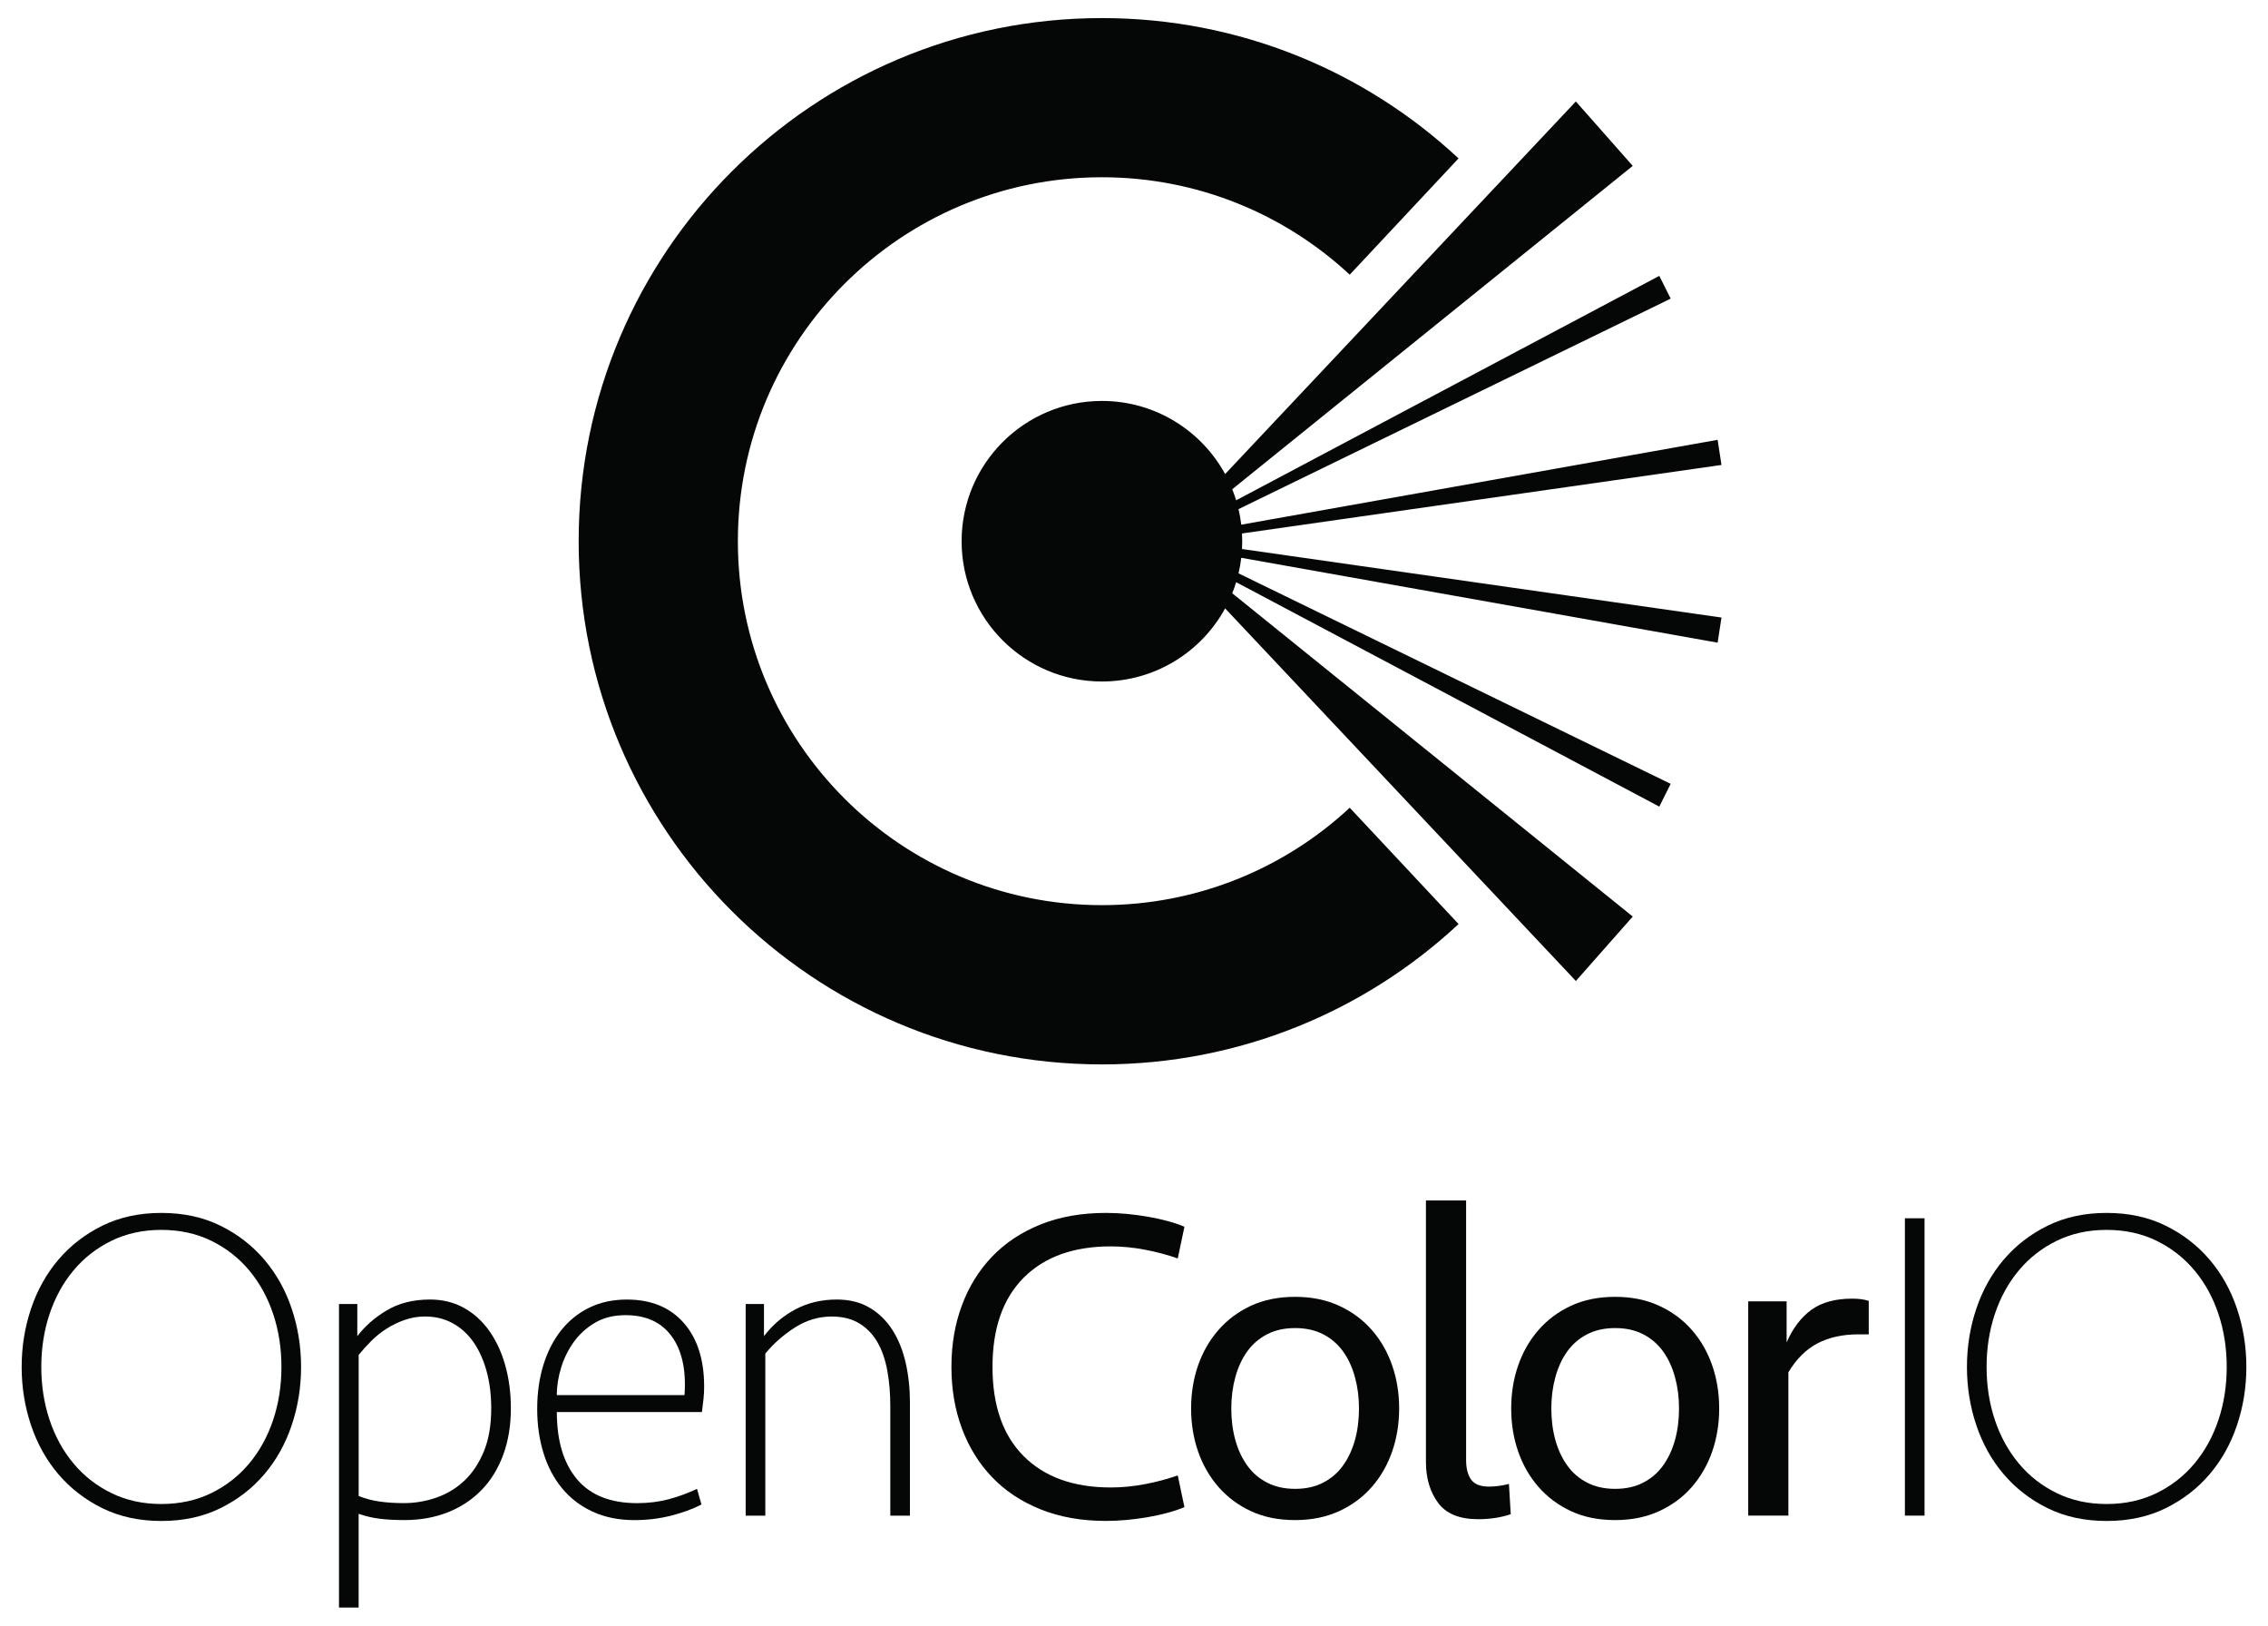
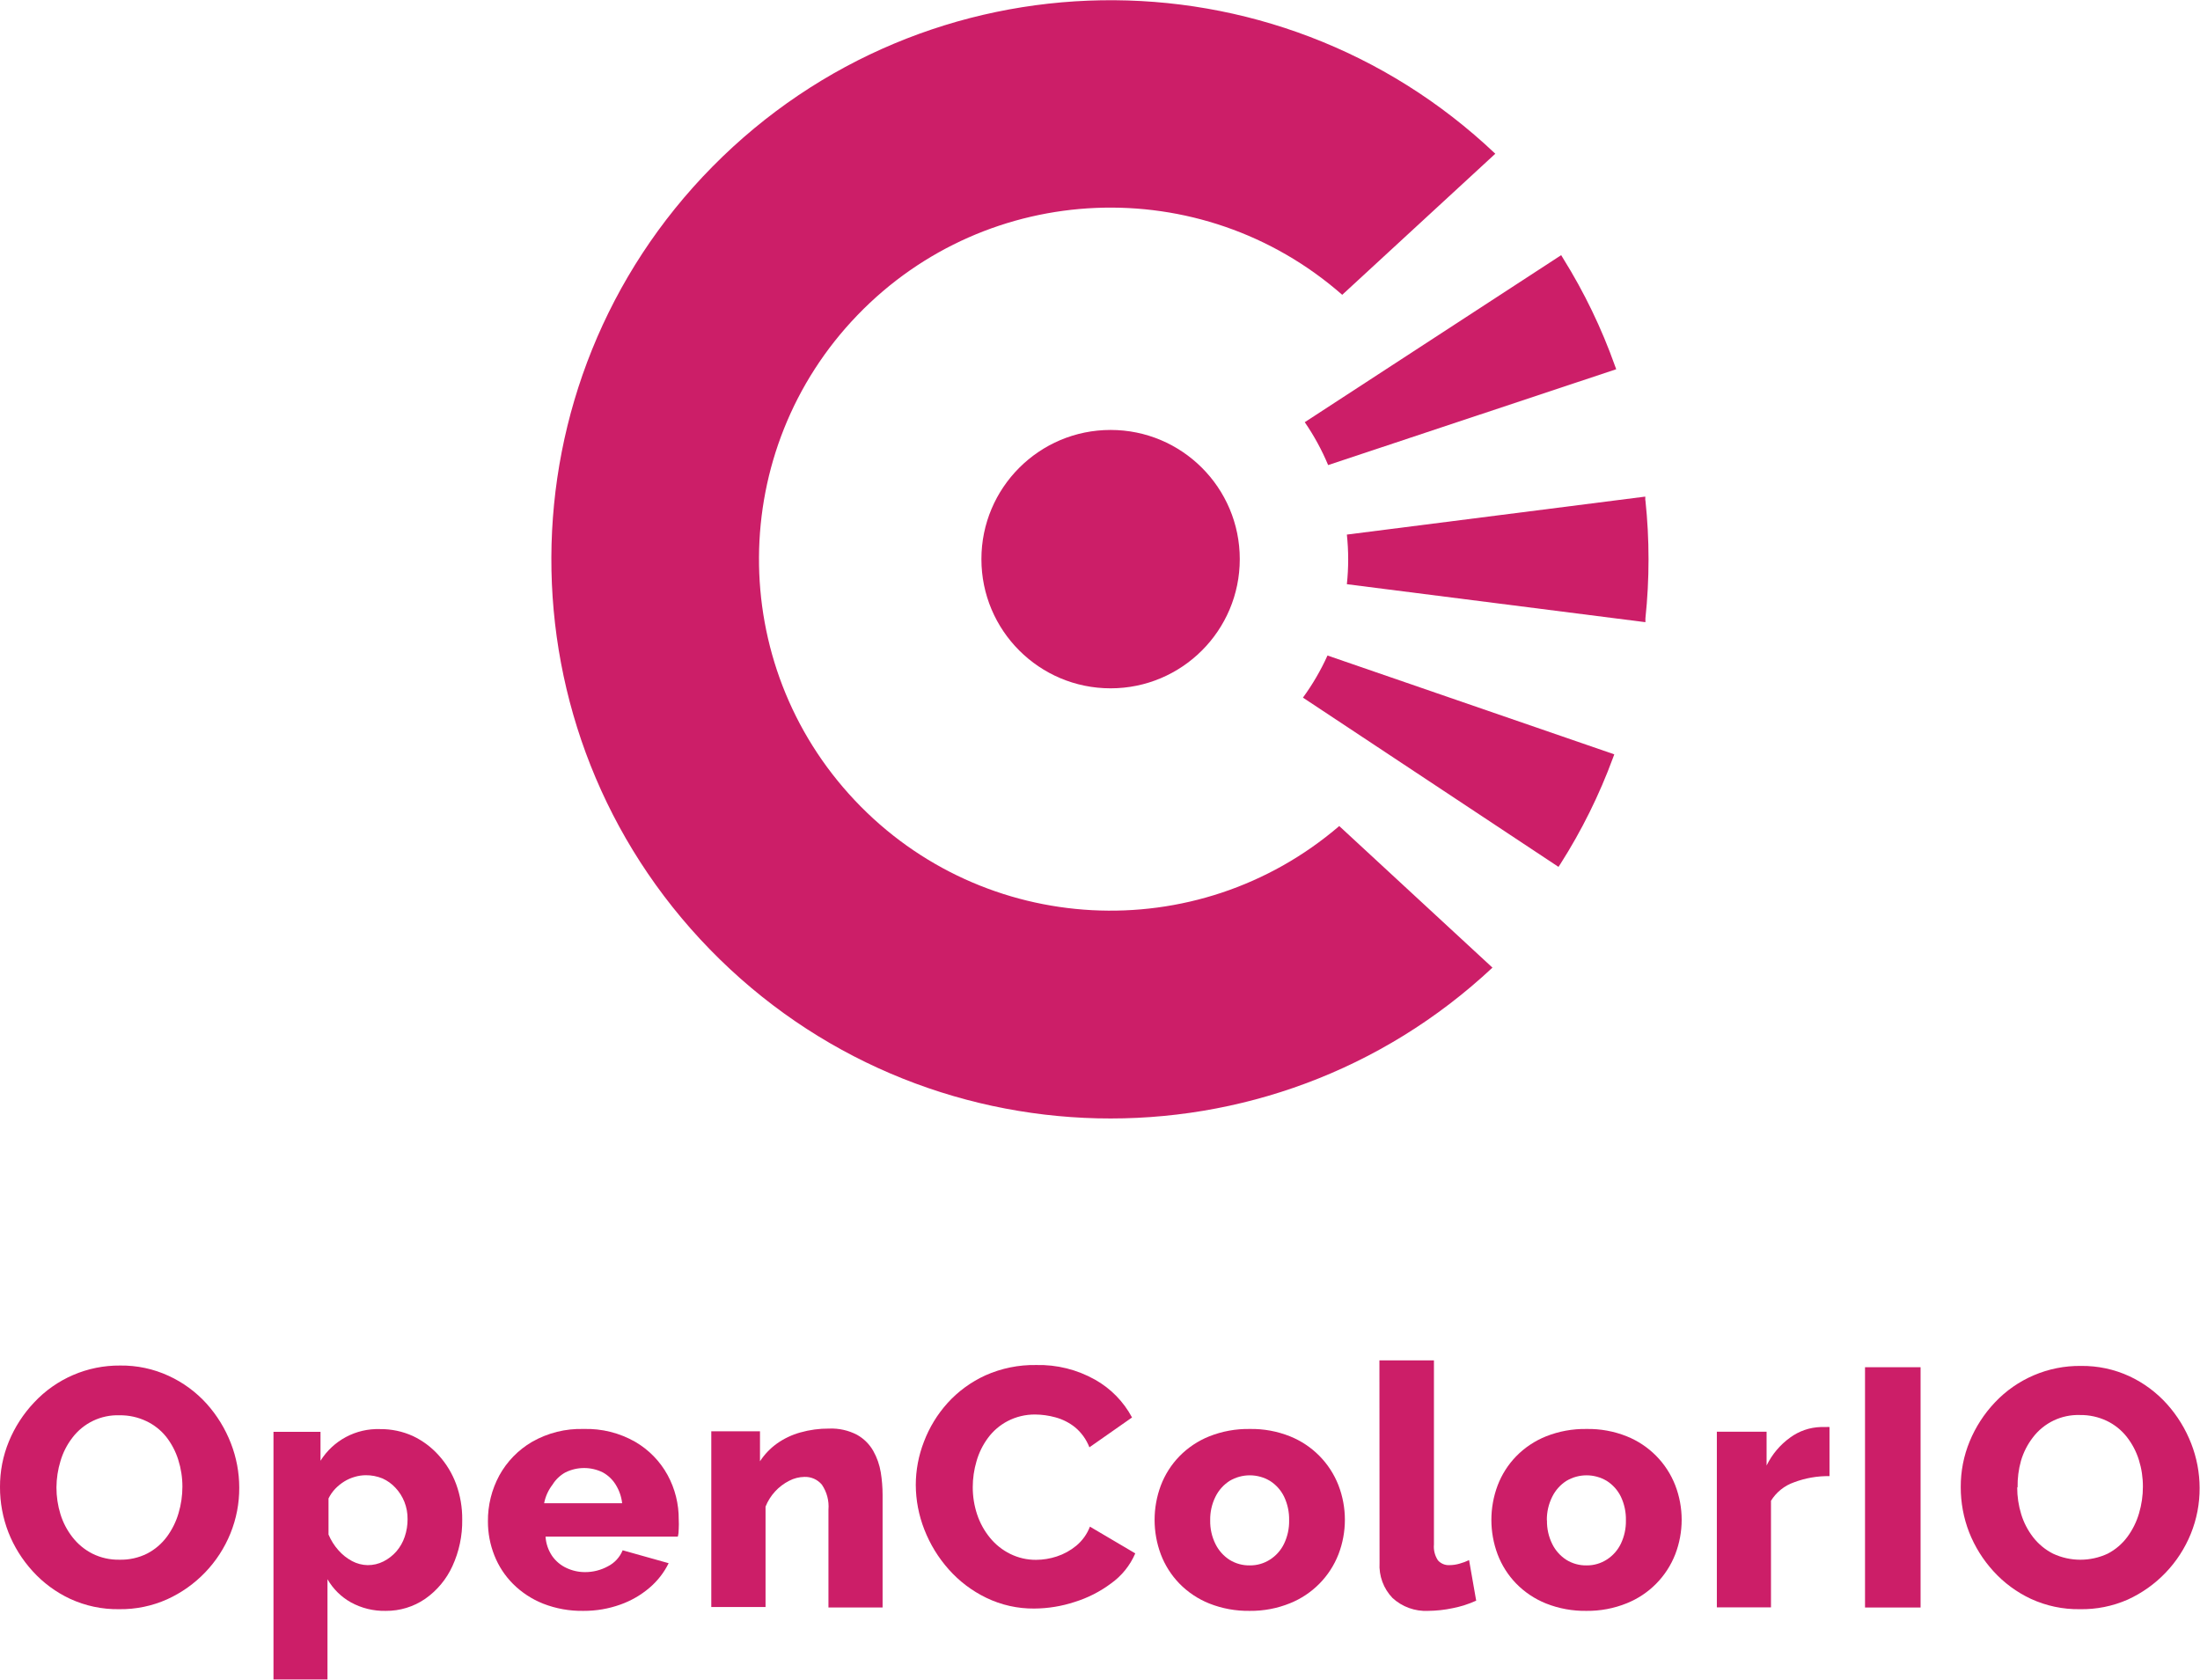
- <svg xmlns="http://www.w3.org/2000/svg" id="Layer_1" x="0px" y="0px" viewBox="0 0 1000 716.65" style="enable-background:new 0 0 1000 716.65;" xml:space="preserve">
-   <style type="text/css"> .st0{fill:#050606;} </style>
-   <g>
-     <g>
-       <path class="st0" d="M485.84,399.02c-88.64,0-160.5-71.83-160.5-160.44S397.2,78.14,485.84,78.14 c42.22,0,80.63,16.31,109.28,42.95l47.98-51.26C601.9,31.45,546.62,7.97,485.85,7.97c-127.42,0-230.71,103.26-230.71,230.63 s103.29,230.63,230.71,230.63c60.77,0,116.06-23.49,157.26-61.88l-47.99-51.27C566.47,382.72,528.06,399.02,485.84,399.02z" />
-       <path class="st0" d="M543.32,261.53c0.64-1.6,1.21-3.22,1.72-4.88l186.57,98.93l5.02-10.03l-190.54-92.79 c0.53-2.24,0.93-4.53,1.2-6.86l210.04,37.41l1.7-11.08l-211.41-30.2c0.06-1.14,0.1-2.28,0.1-3.43c0-1.15-0.03-2.3-0.1-3.43 l211.41-30.2l-1.7-11.08l-210.04,37.41c-0.27-2.33-0.68-4.62-1.2-6.86l190.54-92.79l-5.02-10.03l-186.57,98.93 c-0.51-1.66-1.08-3.29-1.72-4.88L714.88,77.18l5.02-4.05l-25.08-28.41l-8.92,9.48L540.18,208.98 c-10.5-19.2-30.89-32.23-54.32-32.23c-34.17,0-61.87,27.69-61.87,61.84s27.7,61.84,61.87,61.84c23.43,0,43.83-13.03,54.32-32.23 l145.73,154.78l8.92,9.48l25.08-28.41l-5.02-4.05L543.32,261.53z" />
-     </g>
-     <g>
-       <path class="st0" d="M132.75,602.6c0,8.92-1.38,17.49-4.13,25.68c-2.76,8.2-6.79,15.42-12.1,21.65 c-5.31,6.23-11.78,11.22-19.39,14.96c-7.61,3.74-16.27,5.61-25.98,5.61c-9.71,0-18.37-1.87-25.98-5.61 c-7.61-3.74-14.07-8.73-19.39-14.96c-5.31-6.23-9.35-13.45-12.1-21.65c-2.76-8.2-4.13-16.76-4.13-25.68 c0-8.92,1.38-17.48,4.13-25.68c2.76-8.2,6.79-15.42,12.1-21.65c5.31-6.23,11.78-11.22,19.39-14.96 c7.61-3.74,16.27-5.61,25.98-5.61c9.71,0,18.37,1.87,25.98,5.61c7.61,3.74,14.07,8.73,19.39,14.96 c5.31,6.23,9.35,13.45,12.1,21.65C131.37,585.12,132.75,593.68,132.75,602.6z M124.09,602.6c0-8.27-1.21-16.04-3.64-23.32 c-2.43-7.28-5.94-13.68-10.53-19.19c-4.59-5.51-10.17-9.87-16.73-13.09c-6.56-3.21-13.91-4.82-22.04-4.82 c-8.14,0-15.48,1.61-22.04,4.82c-6.56,3.22-12.14,7.58-16.73,13.09c-4.59,5.51-8.1,11.91-10.53,19.19 c-2.43,7.28-3.64,15.06-3.64,23.32c0,8.27,1.21,16.04,3.64,23.32c2.43,7.28,5.93,13.68,10.53,19.19 c4.59,5.51,10.17,9.88,16.73,13.09c6.56,3.22,13.91,4.82,22.04,4.82c8.13,0,15.48-1.61,22.04-4.82 c6.56-3.21,12.14-7.58,16.73-13.09c4.59-5.51,8.1-11.91,10.53-19.19C122.87,618.64,124.09,610.86,124.09,602.6z" />
-       <path class="st0" d="M225.25,620.9c0,7.48-1.12,14.27-3.35,20.37c-2.23,6.1-5.41,11.29-9.55,15.55 c-4.13,4.27-9.09,7.55-14.86,9.84c-5.78,2.29-12.14,3.44-19.09,3.44c-4.2,0-7.87-0.2-11.02-0.59c-3.15-0.39-6.23-1.12-9.25-2.16 v41.33h-8.66V574.85h8.07v14.17c3.41-4.46,7.77-8.27,13.09-11.42c5.31-3.15,11.64-4.72,18.99-4.72c5.51,0,10.46,1.21,14.86,3.64 c4.39,2.43,8.13,5.81,11.22,10.14c3.08,4.33,5.44,9.42,7.08,15.25C224.43,607.75,225.25,614.08,225.25,620.9z M216.59,620.9 c0-6.03-0.69-11.54-2.07-16.53c-1.38-4.98-3.32-9.25-5.81-12.79c-2.49-3.54-5.54-6.3-9.15-8.27c-3.61-1.97-7.65-2.95-12.1-2.95 c-3.15,0-6.13,0.49-8.95,1.48c-2.82,0.98-5.48,2.26-7.97,3.84c-2.49,1.57-4.76,3.38-6.79,5.41c-2.04,2.04-3.91,4.1-5.61,6.2v62.19 c2.88,1.18,5.97,2,9.25,2.46c3.28,0.46,6.82,0.69,10.63,0.69c4.99,0,9.81-0.82,14.47-2.46c4.66-1.64,8.76-4.13,12.3-7.48 c3.54-3.35,6.4-7.64,8.56-12.89C215.51,634.55,216.59,628.25,216.59,620.9z" />
-       <path class="st0" d="M245.52,622.48c0,12.67,2.95,22.53,8.86,29.58c5.9,7.05,14.76,10.58,26.57,10.58c4.85,0,9.41-0.56,13.68-1.67 c4.26-1.11,8.49-2.66,12.69-4.62l1.97,6.9c-3.94,2.02-8.46,3.68-13.58,4.95c-5.12,1.28-10.43,1.92-15.94,1.92 c-6.96,0-13.12-1.25-18.5-3.74c-5.38-2.49-9.87-5.94-13.48-10.33c-3.61-4.39-6.33-9.58-8.17-15.55 c-1.84-5.97-2.76-12.43-2.76-19.39c0-7.09,0.92-13.58,2.76-19.49c1.84-5.9,4.46-10.99,7.87-15.25c3.41-4.26,7.54-7.58,12.4-9.94 c4.85-2.36,10.36-3.54,16.53-3.54c10.63,0,18.96,3.41,25,10.23c6.03,6.82,9.05,16.21,9.05,28.15c0,1.84-0.1,3.67-0.29,5.51 c-0.2,1.84-0.43,3.74-0.69,5.71H245.52z M301.81,615c0.79-10.96-1.08-19.57-5.61-25.84c-4.53-6.26-11.32-9.39-20.37-9.39 c-5.12,0-9.55,1.08-13.29,3.23c-3.74,2.15-6.86,4.93-9.35,8.32c-2.49,3.39-4.4,7.18-5.71,11.35c-1.31,4.18-1.97,8.28-1.97,12.33 H301.81z" />
-       <path class="st0" d="M336.84,589.02c3.8-4.98,8.43-8.92,13.88-11.81c5.44-2.88,11.51-4.33,18.21-4.33c5.64,0,10.5,1.21,14.56,3.64 c4.07,2.43,7.41,5.71,10.04,9.84c2.62,4.13,4.56,8.96,5.81,14.47c1.25,5.51,1.87,11.35,1.87,17.52v49.8h-8.66v-48.42 c0-5.38-0.43-10.46-1.28-15.25c-0.85-4.79-2.26-8.96-4.23-12.5c-1.97-3.54-4.63-6.36-7.97-8.46c-3.35-2.1-7.45-3.15-12.3-3.15 c-5.78,0-11.19,1.61-16.24,4.82c-5.05,3.22-9.42,7.06-13.09,11.51v71.45h-8.66v-93.29h8.07V589.02z" />
-       <path class="st0" d="M487.6,534.7c5.9,0,12.07,0.56,18.5,1.67c6.43,1.12,11.81,2.59,16.14,4.43l-2.95,13.97 c-4.46-1.57-9.25-2.85-14.37-3.84c-5.12-0.98-10.17-1.48-15.15-1.48c-16.4,0-29.2,4.59-38.38,13.78 c-9.19,9.19-13.78,22.31-13.78,39.36c0,17.06,4.59,30.18,13.78,39.36c9.18,9.19,21.98,13.78,38.38,13.78 c4.98,0,10.04-0.49,15.15-1.48c5.12-0.98,9.91-2.26,14.37-3.84l2.95,13.97c-4.33,1.84-9.71,3.32-16.14,4.43 c-6.43,1.11-12.6,1.67-18.5,1.67c-10.76,0-20.37-1.71-28.83-5.12c-8.46-3.41-15.58-8.13-21.35-14.17 c-5.78-6.03-10.2-13.19-13.29-21.45c-3.08-8.27-4.63-17.32-4.63-27.16s1.54-18.89,4.63-27.16c3.08-8.27,7.51-15.42,13.29-21.45 c5.77-6.03,12.89-10.76,21.35-14.17C467.23,536.4,476.84,534.7,487.6,534.7z" />
-       <path class="st0" d="M616.91,620.9c0,6.69-1.02,12.99-3.05,18.89c-2.04,5.9-5.02,11.12-8.95,15.65 c-3.94,4.53-8.76,8.1-14.47,10.73c-5.71,2.62-12.17,3.94-19.39,3.94c-7.35,0-13.85-1.31-19.49-3.94 c-5.64-2.62-10.43-6.2-14.37-10.73c-3.94-4.53-6.92-9.74-8.96-15.65c-2.04-5.9-3.05-12.2-3.05-18.89s1.01-12.99,3.05-18.89 c2.03-5.9,5.02-11.12,8.96-15.65c3.94-4.53,8.72-8.1,14.37-10.73c5.64-2.62,12.14-3.94,19.49-3.94c7.21,0,13.68,1.31,19.39,3.94 c5.71,2.63,10.53,6.2,14.47,10.73c3.94,4.53,6.92,9.74,8.95,15.65C615.89,607.91,616.91,614.21,616.91,620.9z M599.2,620.9 c0-4.85-0.59-9.45-1.77-13.78c-1.18-4.33-2.92-8.1-5.22-11.32c-2.3-3.21-5.22-5.74-8.76-7.58c-3.54-1.84-7.68-2.76-12.4-2.76 c-4.72,0-8.86,0.92-12.4,2.76c-3.54,1.84-6.46,4.36-8.76,7.58c-2.3,3.22-4.03,6.99-5.22,11.32c-1.18,4.33-1.77,8.92-1.77,13.78 c0,4.99,0.59,9.61,1.77,13.88c1.18,4.27,2.92,8,5.22,11.22c2.29,3.22,5.22,5.74,8.76,7.58c3.54,1.84,7.68,2.76,12.4,2.76 c4.72,0,8.86-0.92,12.4-2.76c3.54-1.84,6.46-4.36,8.76-7.58c2.29-3.21,4.03-6.95,5.22-11.22 C598.61,630.52,599.2,625.89,599.2,620.9z" />
-       <path class="st0" d="M646.43,643.56c0,3.8,0.75,6.72,2.26,8.75c1.51,2.03,4.1,3.04,7.77,3.04c2.88,0,5.84-0.39,8.86-1.18 l0.79,13.35c-4.33,1.46-9.12,2.2-14.37,2.2c-8.27,0-14.17-2.43-17.71-7.28c-3.54-4.85-5.31-10.83-5.31-17.91V529.19h17.71V643.56z " />
-       <path class="st0" d="M758.02,620.9c0,6.69-1.02,12.99-3.05,18.89c-2.04,5.9-5.02,11.12-8.95,15.65s-8.76,8.1-14.47,10.73 c-5.71,2.62-12.17,3.94-19.39,3.94c-7.35,0-13.84-1.31-19.48-3.94c-5.64-2.62-10.43-6.2-14.37-10.73 c-3.94-4.53-6.92-9.74-8.95-15.65c-2.04-5.9-3.05-12.2-3.05-18.89s1.01-12.99,3.05-18.89c2.03-5.9,5.02-11.12,8.95-15.65 c3.94-4.53,8.72-8.1,14.37-10.73c5.64-2.62,12.13-3.94,19.48-3.94c7.21,0,13.68,1.31,19.39,3.94c5.71,2.63,10.53,6.2,14.47,10.73 c3.94,4.53,6.92,9.74,8.95,15.65C757.01,607.91,758.02,614.21,758.02,620.9z M740.31,620.9c0-4.85-0.59-9.45-1.77-13.78 s-2.92-8.1-5.22-11.32c-2.3-3.21-5.22-5.74-8.76-7.58c-3.54-1.84-7.68-2.76-12.4-2.76c-4.72,0-8.86,0.92-12.4,2.76 c-3.54,1.84-6.46,4.36-8.76,7.58c-2.3,3.22-4.03,6.99-5.22,11.32c-1.18,4.33-1.77,8.92-1.77,13.78c0,4.99,0.59,9.61,1.77,13.88 c1.18,4.27,2.92,8,5.22,11.22c2.29,3.22,5.22,5.74,8.76,7.58c3.54,1.84,7.68,2.76,12.4,2.76c4.72,0,8.86-0.92,12.4-2.76 c3.54-1.84,6.46-4.36,8.76-7.58c2.29-3.21,4.03-6.95,5.22-11.22C739.72,630.52,740.31,625.89,740.31,620.9z" />
-       <path class="st0" d="M823.96,588.23h-4.53c-6.96,0-12.96,1.31-18.01,3.94c-5.05,2.63-9.35,6.89-12.89,12.79v63.18h-17.71v-94.47 h16.93v18.11c2.76-6.3,6.4-11.09,10.92-14.37c4.53-3.28,10.53-4.92,18.01-4.92c2.88,0,5.31,0.33,7.28,0.98V588.23z" />
-       <path class="st0" d="M839.9,668.14V537.06h8.66v131.08H839.9z" />
-       <path class="st0" d="M990.46,602.6c0,8.92-1.38,17.49-4.13,25.68c-2.76,8.2-6.79,15.42-12.1,21.65 c-5.31,6.23-11.78,11.22-19.39,14.96c-7.61,3.74-16.27,5.61-25.98,5.61c-9.71,0-18.37-1.87-25.98-5.61 c-7.61-3.74-14.07-8.73-19.39-14.96c-5.31-6.23-9.35-13.45-12.1-21.65c-2.76-8.2-4.13-16.76-4.13-25.68 c0-8.92,1.38-17.48,4.13-25.68c2.76-8.2,6.79-15.42,12.1-21.65c5.31-6.23,11.77-11.22,19.39-14.96 c7.61-3.74,16.27-5.61,25.98-5.61c9.71,0,18.37,1.87,25.98,5.61c7.61,3.74,14.07,8.73,19.39,14.96 c5.31,6.23,9.35,13.45,12.1,21.65C989.08,585.12,990.46,593.68,990.46,602.6z M981.8,602.6c0-8.27-1.22-16.04-3.64-23.32 c-2.43-7.28-5.94-13.68-10.53-19.19c-4.59-5.51-10.17-9.87-16.73-13.09c-6.56-3.21-13.91-4.82-22.04-4.82 c-8.14,0-15.48,1.61-22.04,4.82c-6.56,3.22-12.14,7.58-16.73,13.09c-4.59,5.51-8.1,11.91-10.53,19.19 c-2.43,7.28-3.64,15.06-3.64,23.32c0,8.27,1.21,16.04,3.64,23.32c2.43,7.28,5.94,13.68,10.53,19.19 c4.59,5.51,10.17,9.88,16.73,13.09c6.56,3.22,13.91,4.82,22.04,4.82c8.13,0,15.48-1.61,22.04-4.82 c6.56-3.21,12.13-7.58,16.73-13.09c4.59-5.51,8.1-11.91,10.53-19.19C980.59,618.64,981.8,610.86,981.8,602.6z" />
+ <svg xmlns="http://www.w3.org/2000/svg" viewBox="0 0 170.3 130.01">
+   <defs>
+     <style>.cls-1{fill:#cc1e68;}</style>
+   </defs>
+   <g id="Layer_2" data-name="Layer 2">
+     <g id="Layer_1-2" data-name="Layer 1">
+       <path class="cls-1" d="M102.81,36l22.3-7.42-.1-.27A42.82,42.82,0,0,0,121,20l-.15-.25L101,32.68A18.31,18.31,0,0,1,102.81,36Z" />
+       <path class="cls-1" d="M127.36,38.73l0-.29-23.1,2.94a18.23,18.23,0,0,1,0,3.84l23.11,2.94,0-.29a43.46,43.46,0,0,0,0-9.15Z" />
+       <path class="cls-1" d="M100.86,54l19.78,13.1.16-.24a42.86,42.86,0,0,0,4.06-8.2l.1-.27-22.2-7.65A18.31,18.31,0,0,1,100.86,54Z" />
+       <circle class="cls-1" cx="85.97" cy="43.28" r="10" />
+       <path class="cls-1" d="M103.67,63.94a27.21,27.21,0,1,1,.23-41.12l11.85-10.92a43.28,43.28,0,1,0-.22,63Z" />
+       <path class="cls-1" d="M9.22,124.56a8.74,8.74,0,0,1-3.79-.8,9.13,9.13,0,0,1-2.91-2.15,9.77,9.77,0,0,1-1.87-3,9.6,9.6,0,0,1-.65-3.5,9.15,9.15,0,0,1,.69-3.54,9.84,9.84,0,0,1,1.94-3A9,9,0,0,1,9.3,105.7a8.69,8.69,0,0,1,3.76.8A9.07,9.07,0,0,1,16,108.66a10,10,0,0,1,1.87,3.05,9.48,9.48,0,0,1,.65,3.44,9.3,9.3,0,0,1-.68,3.54,9.54,9.54,0,0,1-4.89,5.1A8.81,8.81,0,0,1,9.22,124.56Zm-4.85-9.43a7,7,0,0,0,.31,2.08A5.56,5.56,0,0,0,5.62,119a4.58,4.58,0,0,0,1.53,1.26,4.52,4.52,0,0,0,2.1.47,4.54,4.54,0,0,0,2.15-.48,4.46,4.46,0,0,0,1.52-1.3,5.81,5.81,0,0,0,.9-1.82,7.16,7.16,0,0,0,.3-2.06A6.82,6.82,0,0,0,13.8,113a5.6,5.6,0,0,0-.94-1.79A4.38,4.38,0,0,0,11.32,110a4.68,4.68,0,0,0-2.07-.45,4.39,4.39,0,0,0-3.65,1.74,5.5,5.5,0,0,0-.92,1.81A7.14,7.14,0,0,0,4.37,115.13Z" />
+       <path class="cls-1" d="M29.86,124.69a5.35,5.35,0,0,1-2.7-.66,4.79,4.79,0,0,1-1.81-1.79V130H21.17V110.83h3.64v2.24a5.23,5.23,0,0,1,4.61-2.45,6,6,0,0,1,2.55.54,6.31,6.31,0,0,1,2,1.5,6.83,6.83,0,0,1,1.34,2.22,7.77,7.77,0,0,1,.47,2.74,8.33,8.33,0,0,1-.76,3.61,6.26,6.26,0,0,1-2.11,2.53A5.3,5.3,0,0,1,29.86,124.69Zm-1.41-3.54a2.66,2.66,0,0,0,1.24-.29,3.33,3.33,0,0,0,1-.78,3.39,3.39,0,0,0,.64-1.13,4.16,4.16,0,0,0,.22-1.36,3.53,3.53,0,0,0-.25-1.35,3.45,3.45,0,0,0-.69-1.08,3.07,3.07,0,0,0-1-.72,3.33,3.33,0,0,0-1.31-.25,3.05,3.05,0,0,0-.85.13,3.19,3.19,0,0,0-.81.36,3.65,3.65,0,0,0-.69.56,3,3,0,0,0-.52.75v2.79a4.38,4.38,0,0,0,.76,1.21,3.77,3.77,0,0,0,1.07.85A2.67,2.67,0,0,0,28.45,121.15Z" />
+       <path class="cls-1" d="M45.16,124.69a8.19,8.19,0,0,1-3.12-.56,6.93,6.93,0,0,1-2.32-1.52,6.49,6.49,0,0,1-1.45-2.21,7.07,7.07,0,0,1-.5-2.63,7.32,7.32,0,0,1,.88-3.56,6.8,6.8,0,0,1,2.53-2.6,7.6,7.6,0,0,1,4-1,7.59,7.59,0,0,1,4,1,6.7,6.7,0,0,1,2.5,2.57,7.08,7.08,0,0,1,.86,3.44,6.29,6.29,0,0,1,0,.71q0,.35-.07.61H42.23a3,3,0,0,0,.51,1.5,2.78,2.78,0,0,0,1.11.93,3.35,3.35,0,0,0,1.44.32,3.67,3.67,0,0,0,1.77-.45A2.42,2.42,0,0,0,48.2,120l3.56,1a5.94,5.94,0,0,1-1.48,1.9,7.15,7.15,0,0,1-2.25,1.3A8.35,8.35,0,0,1,45.16,124.69Zm-3-8.33h6a3.44,3.44,0,0,0-.5-1.44,2.69,2.69,0,0,0-1-.95,3.27,3.27,0,0,0-2.89,0,2.72,2.72,0,0,0-1,.95A3.42,3.42,0,0,0,42.12,116.36Z" />
+       <path class="cls-1" d="M68.32,124.43H64.13v-7.57a3,3,0,0,0-.51-1.94,1.68,1.68,0,0,0-1.35-.6,2.63,2.63,0,0,0-1.18.3,3.85,3.85,0,0,0-1.83,2v7.77H55.06v-13.6h3.77v2.32a5.18,5.18,0,0,1,1.31-1.37,5.85,5.85,0,0,1,1.81-.86,8,8,0,0,1,2.23-.3,4.29,4.29,0,0,1,2.16.48,3.3,3.3,0,0,1,1.26,1.25,5.05,5.05,0,0,1,.58,1.66,10.93,10.93,0,0,1,.14,1.74Z" />
+       <path class="cls-1" d="M70.89,114.94a9.25,9.25,0,0,1,.63-3.34,9.5,9.5,0,0,1,1.83-3,9,9,0,0,1,2.93-2.14,9.26,9.26,0,0,1,3.93-.8,8.85,8.85,0,0,1,4.55,1.13,7.29,7.29,0,0,1,2.87,2.93l-3.3,2.31a3.81,3.81,0,0,0-1.11-1.55,4.18,4.18,0,0,0-1.52-.77,6.08,6.08,0,0,0-1.58-.22A4.54,4.54,0,0,0,78,110a4.46,4.46,0,0,0-1.52,1.3,5.63,5.63,0,0,0-.89,1.81,7.12,7.12,0,0,0-.29,2,6.65,6.65,0,0,0,.34,2.12,5.65,5.65,0,0,0,1,1.81,4.7,4.7,0,0,0,1.56,1.24,4.44,4.44,0,0,0,2,.46,5.18,5.18,0,0,0,1.6-.26,4.65,4.65,0,0,0,1.51-.83,3.58,3.58,0,0,0,1.06-1.48l3.51,2.07A5.54,5.54,0,0,1,86,122.57,9.28,9.28,0,0,1,83.19,124a10.16,10.16,0,0,1-3.13.51,8.33,8.33,0,0,1-3.71-.83,9.28,9.28,0,0,1-2.91-2.2,10.21,10.21,0,0,1-1.89-3.09A9.56,9.56,0,0,1,70.89,114.94Z" />
+       <path class="cls-1" d="M96.74,124.69a8.15,8.15,0,0,1-3.13-.57,6.74,6.74,0,0,1-2.32-1.55,6.63,6.63,0,0,1-1.43-2.25,7.61,7.61,0,0,1,0-5.34,6.63,6.63,0,0,1,1.43-2.25,6.73,6.73,0,0,1,2.32-1.55,8.13,8.13,0,0,1,3.13-.57,8,8,0,0,1,3.12.57,6.71,6.71,0,0,1,3.75,3.79,7.43,7.43,0,0,1,0,5.34,6.71,6.71,0,0,1-3.75,3.79A8.06,8.06,0,0,1,96.74,124.69Zm-3.06-7a3.94,3.94,0,0,0,.41,1.83,3.07,3.07,0,0,0,1.09,1.22,2.87,2.87,0,0,0,1.57.43,2.83,2.83,0,0,0,1.56-.45,3,3,0,0,0,1.09-1.23,4,4,0,0,0,.39-1.81,4.06,4.06,0,0,0-.39-1.83,3,3,0,0,0-1.09-1.22,3.05,3.05,0,0,0-3.13,0,3.07,3.07,0,0,0-1.09,1.22A3.94,3.94,0,0,0,93.68,117.67Z" />
+       <path class="cls-1" d="M106.78,105.3H111v14.25a1.91,1.91,0,0,0,.31,1.23,1.11,1.11,0,0,0,.89.37,2.86,2.86,0,0,0,.8-.12,4.25,4.25,0,0,0,.72-.27l.55,3.14a8.15,8.15,0,0,1-1.81.58,9.56,9.56,0,0,1-1.91.21,3.8,3.8,0,0,1-2.76-1,3.62,3.62,0,0,1-1-2.72Z" />
+       <path class="cls-1" d="M122.81,124.69a8.15,8.15,0,0,1-3.13-.57,6.74,6.74,0,0,1-2.32-1.55,6.63,6.63,0,0,1-1.43-2.25,7.61,7.61,0,0,1,0-5.34,6.63,6.63,0,0,1,1.43-2.25,6.73,6.73,0,0,1,2.32-1.55,8.13,8.13,0,0,1,3.13-.57,8,8,0,0,1,3.12.57,6.71,6.71,0,0,1,3.75,3.79,7.43,7.43,0,0,1,0,5.34,6.71,6.71,0,0,1-3.75,3.79A8.06,8.06,0,0,1,122.81,124.69Zm-3.06-7a3.94,3.94,0,0,0,.41,1.83,3.07,3.07,0,0,0,1.09,1.22,2.87,2.87,0,0,0,1.57.43,2.83,2.83,0,0,0,1.56-.45,3,3,0,0,0,1.09-1.23,4,4,0,0,0,.39-1.81,4.06,4.06,0,0,0-.39-1.83,3,3,0,0,0-1.09-1.22,3.05,3.05,0,0,0-3.13,0,3.07,3.07,0,0,0-1.09,1.22A3.94,3.94,0,0,0,119.74,117.67Z" />
+       <path class="cls-1" d="M141.62,114.26a7.46,7.46,0,0,0-2.75.48,3.41,3.41,0,0,0-1.78,1.43v8.25h-4.19v-13.6h3.85v2.62a5.79,5.79,0,0,1,1.83-2.17,4.22,4.22,0,0,1,2.36-.81h.43a1,1,0,0,1,.25,0Z" />
+       <path class="cls-1" d="M144.37,124.43v-18.6h4.3v18.6Z" />
+       <path class="cls-1" d="M161,124.56a8.74,8.74,0,0,1-3.79-.8,9.13,9.13,0,0,1-2.91-2.15,9.77,9.77,0,0,1-1.87-3,9.6,9.6,0,0,1-.65-3.5,9.15,9.15,0,0,1,.69-3.54,9.84,9.84,0,0,1,1.94-3,9,9,0,0,1,6.67-2.84,8.69,8.69,0,0,1,3.76.8,9.07,9.07,0,0,1,2.91,2.16,10,10,0,0,1,1.87,3.05,9.48,9.48,0,0,1,.65,3.44,9.3,9.3,0,0,1-.68,3.54,9.54,9.54,0,0,1-4.89,5.1A8.81,8.81,0,0,1,161,124.56Zm-4.85-9.43a7,7,0,0,0,.31,2.08,5.56,5.56,0,0,0,.93,1.79,4.58,4.58,0,0,0,1.53,1.26,5,5,0,0,0,4.24,0,4.46,4.46,0,0,0,1.52-1.3,5.81,5.81,0,0,0,.9-1.82,7.16,7.16,0,0,0,.3-2.06,6.82,6.82,0,0,0-.31-2.07,5.6,5.6,0,0,0-.94-1.79,4.38,4.38,0,0,0-1.55-1.24,4.68,4.68,0,0,0-2.07-.45,4.39,4.39,0,0,0-3.65,1.74,5.5,5.5,0,0,0-.92,1.81A7.14,7.14,0,0,0,156.18,115.13Z" />
    </g>
  </g>
</svg>
